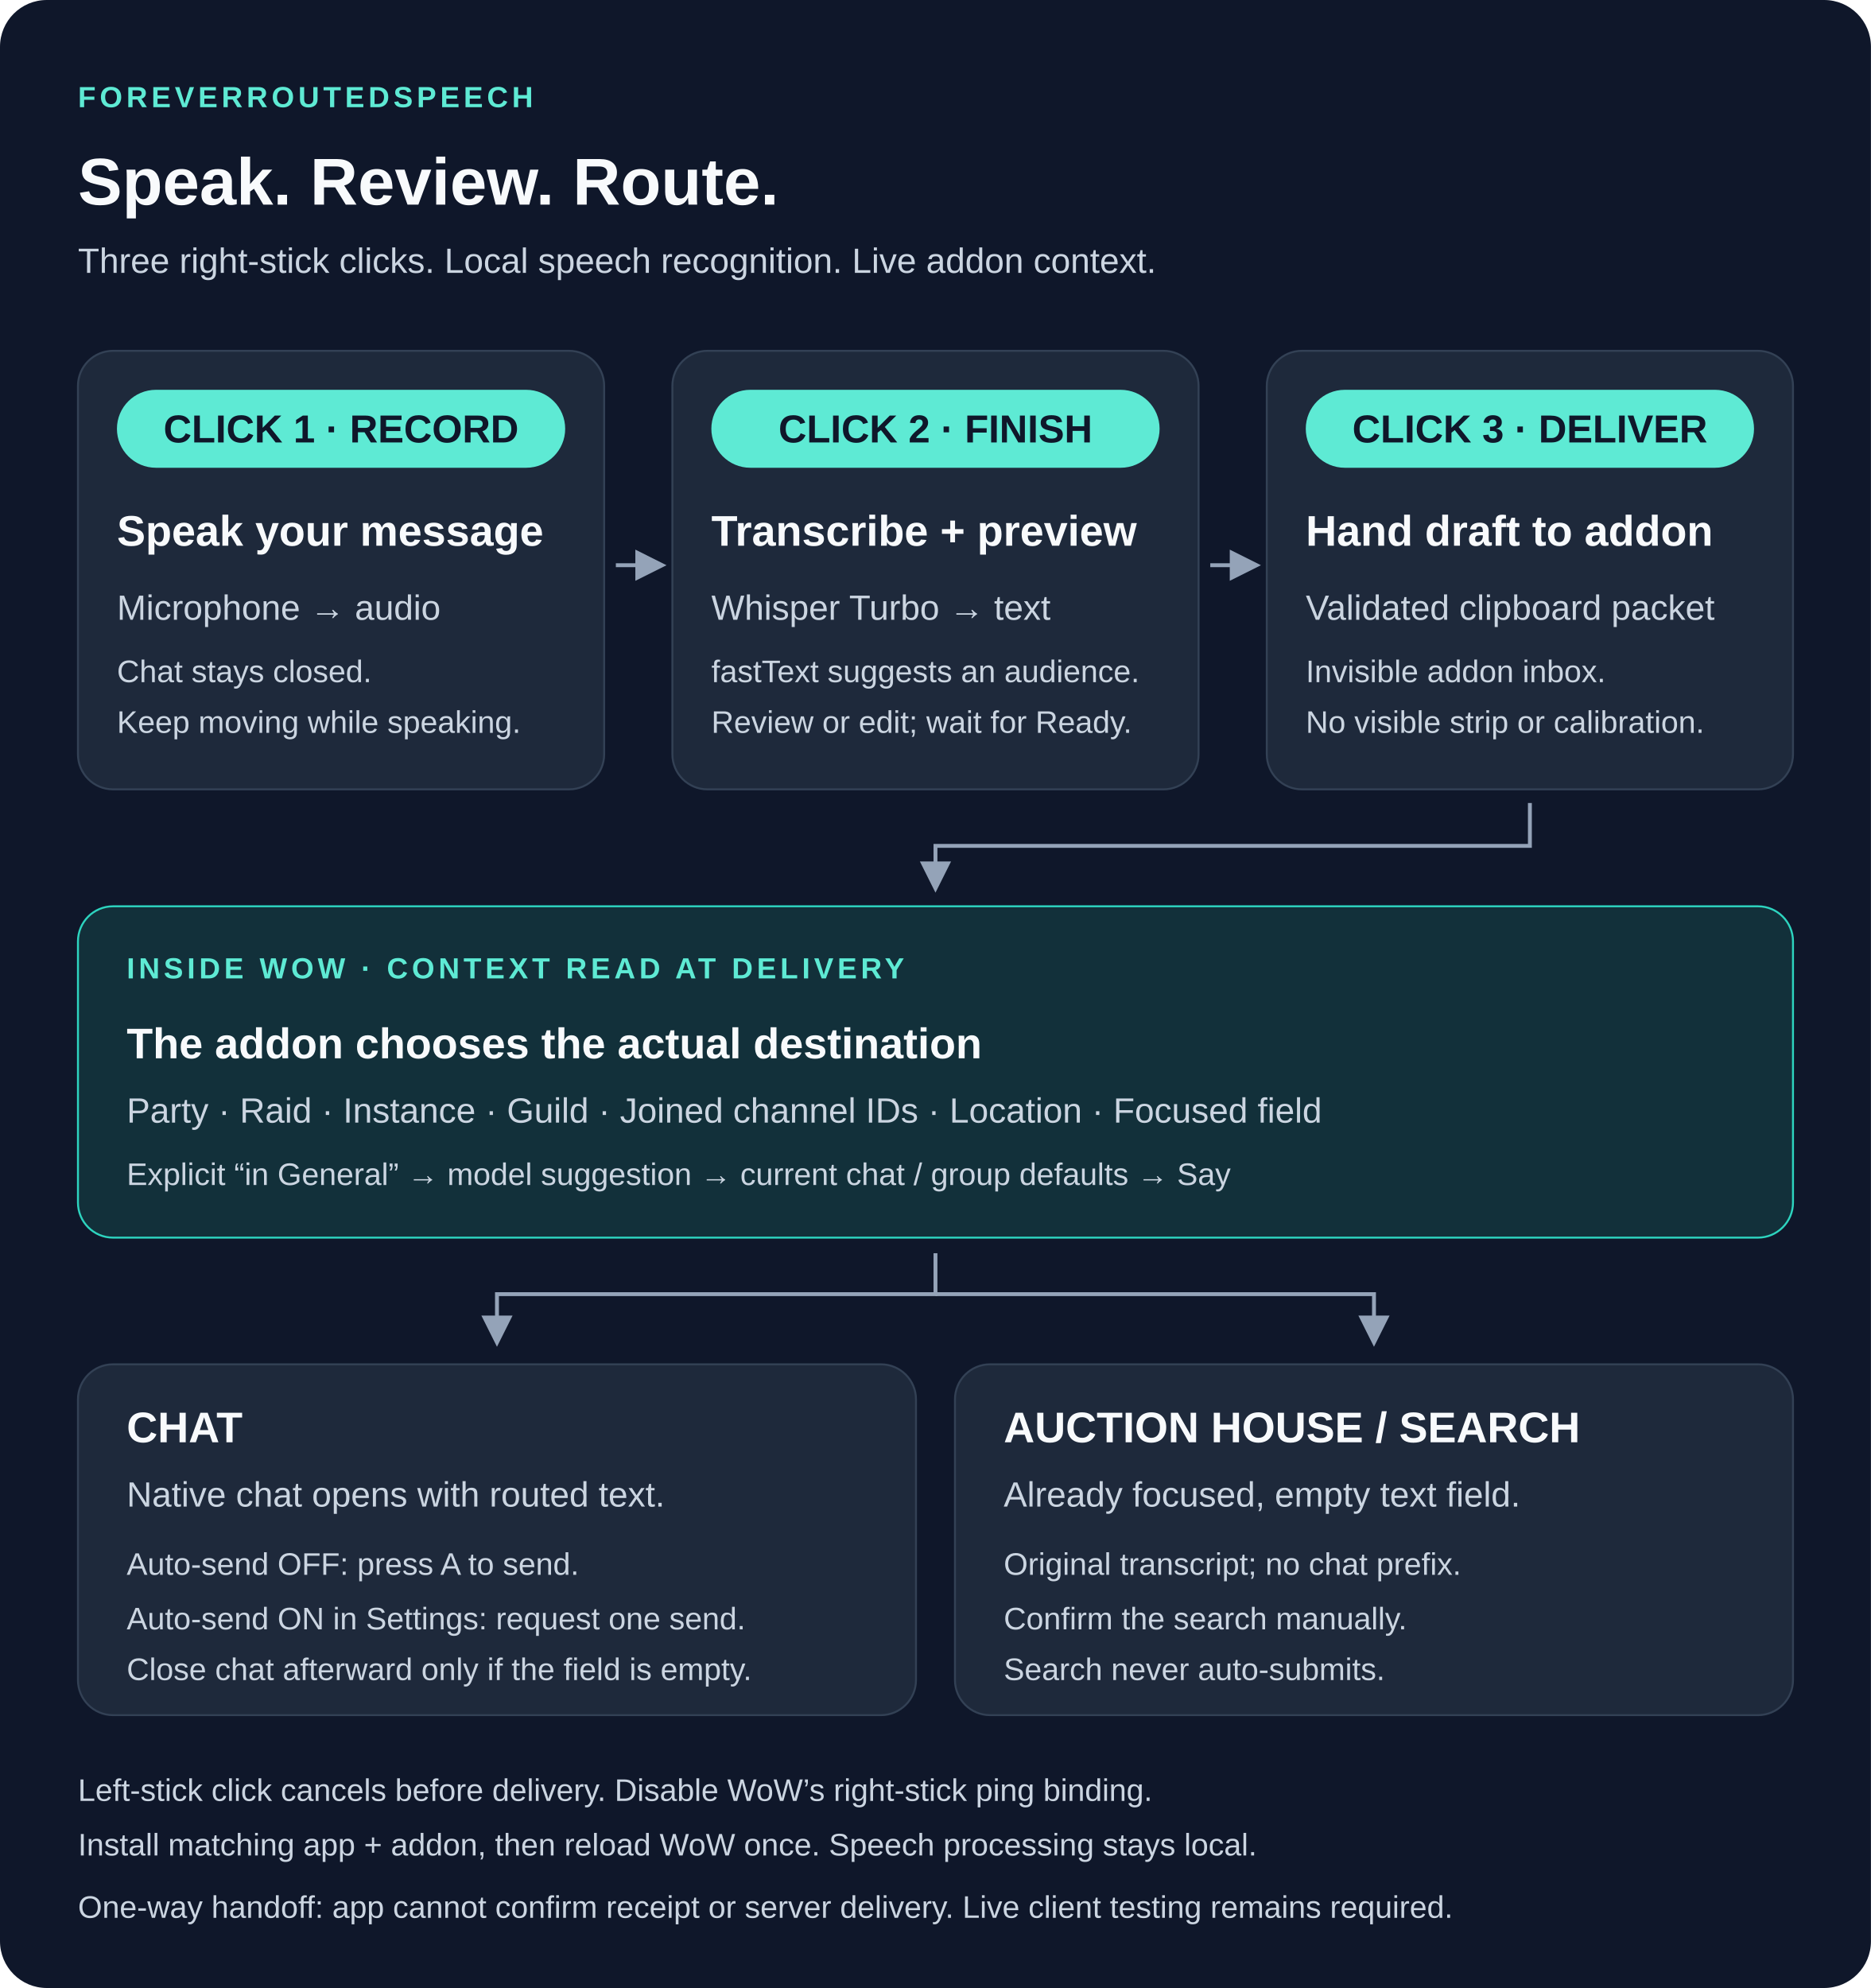
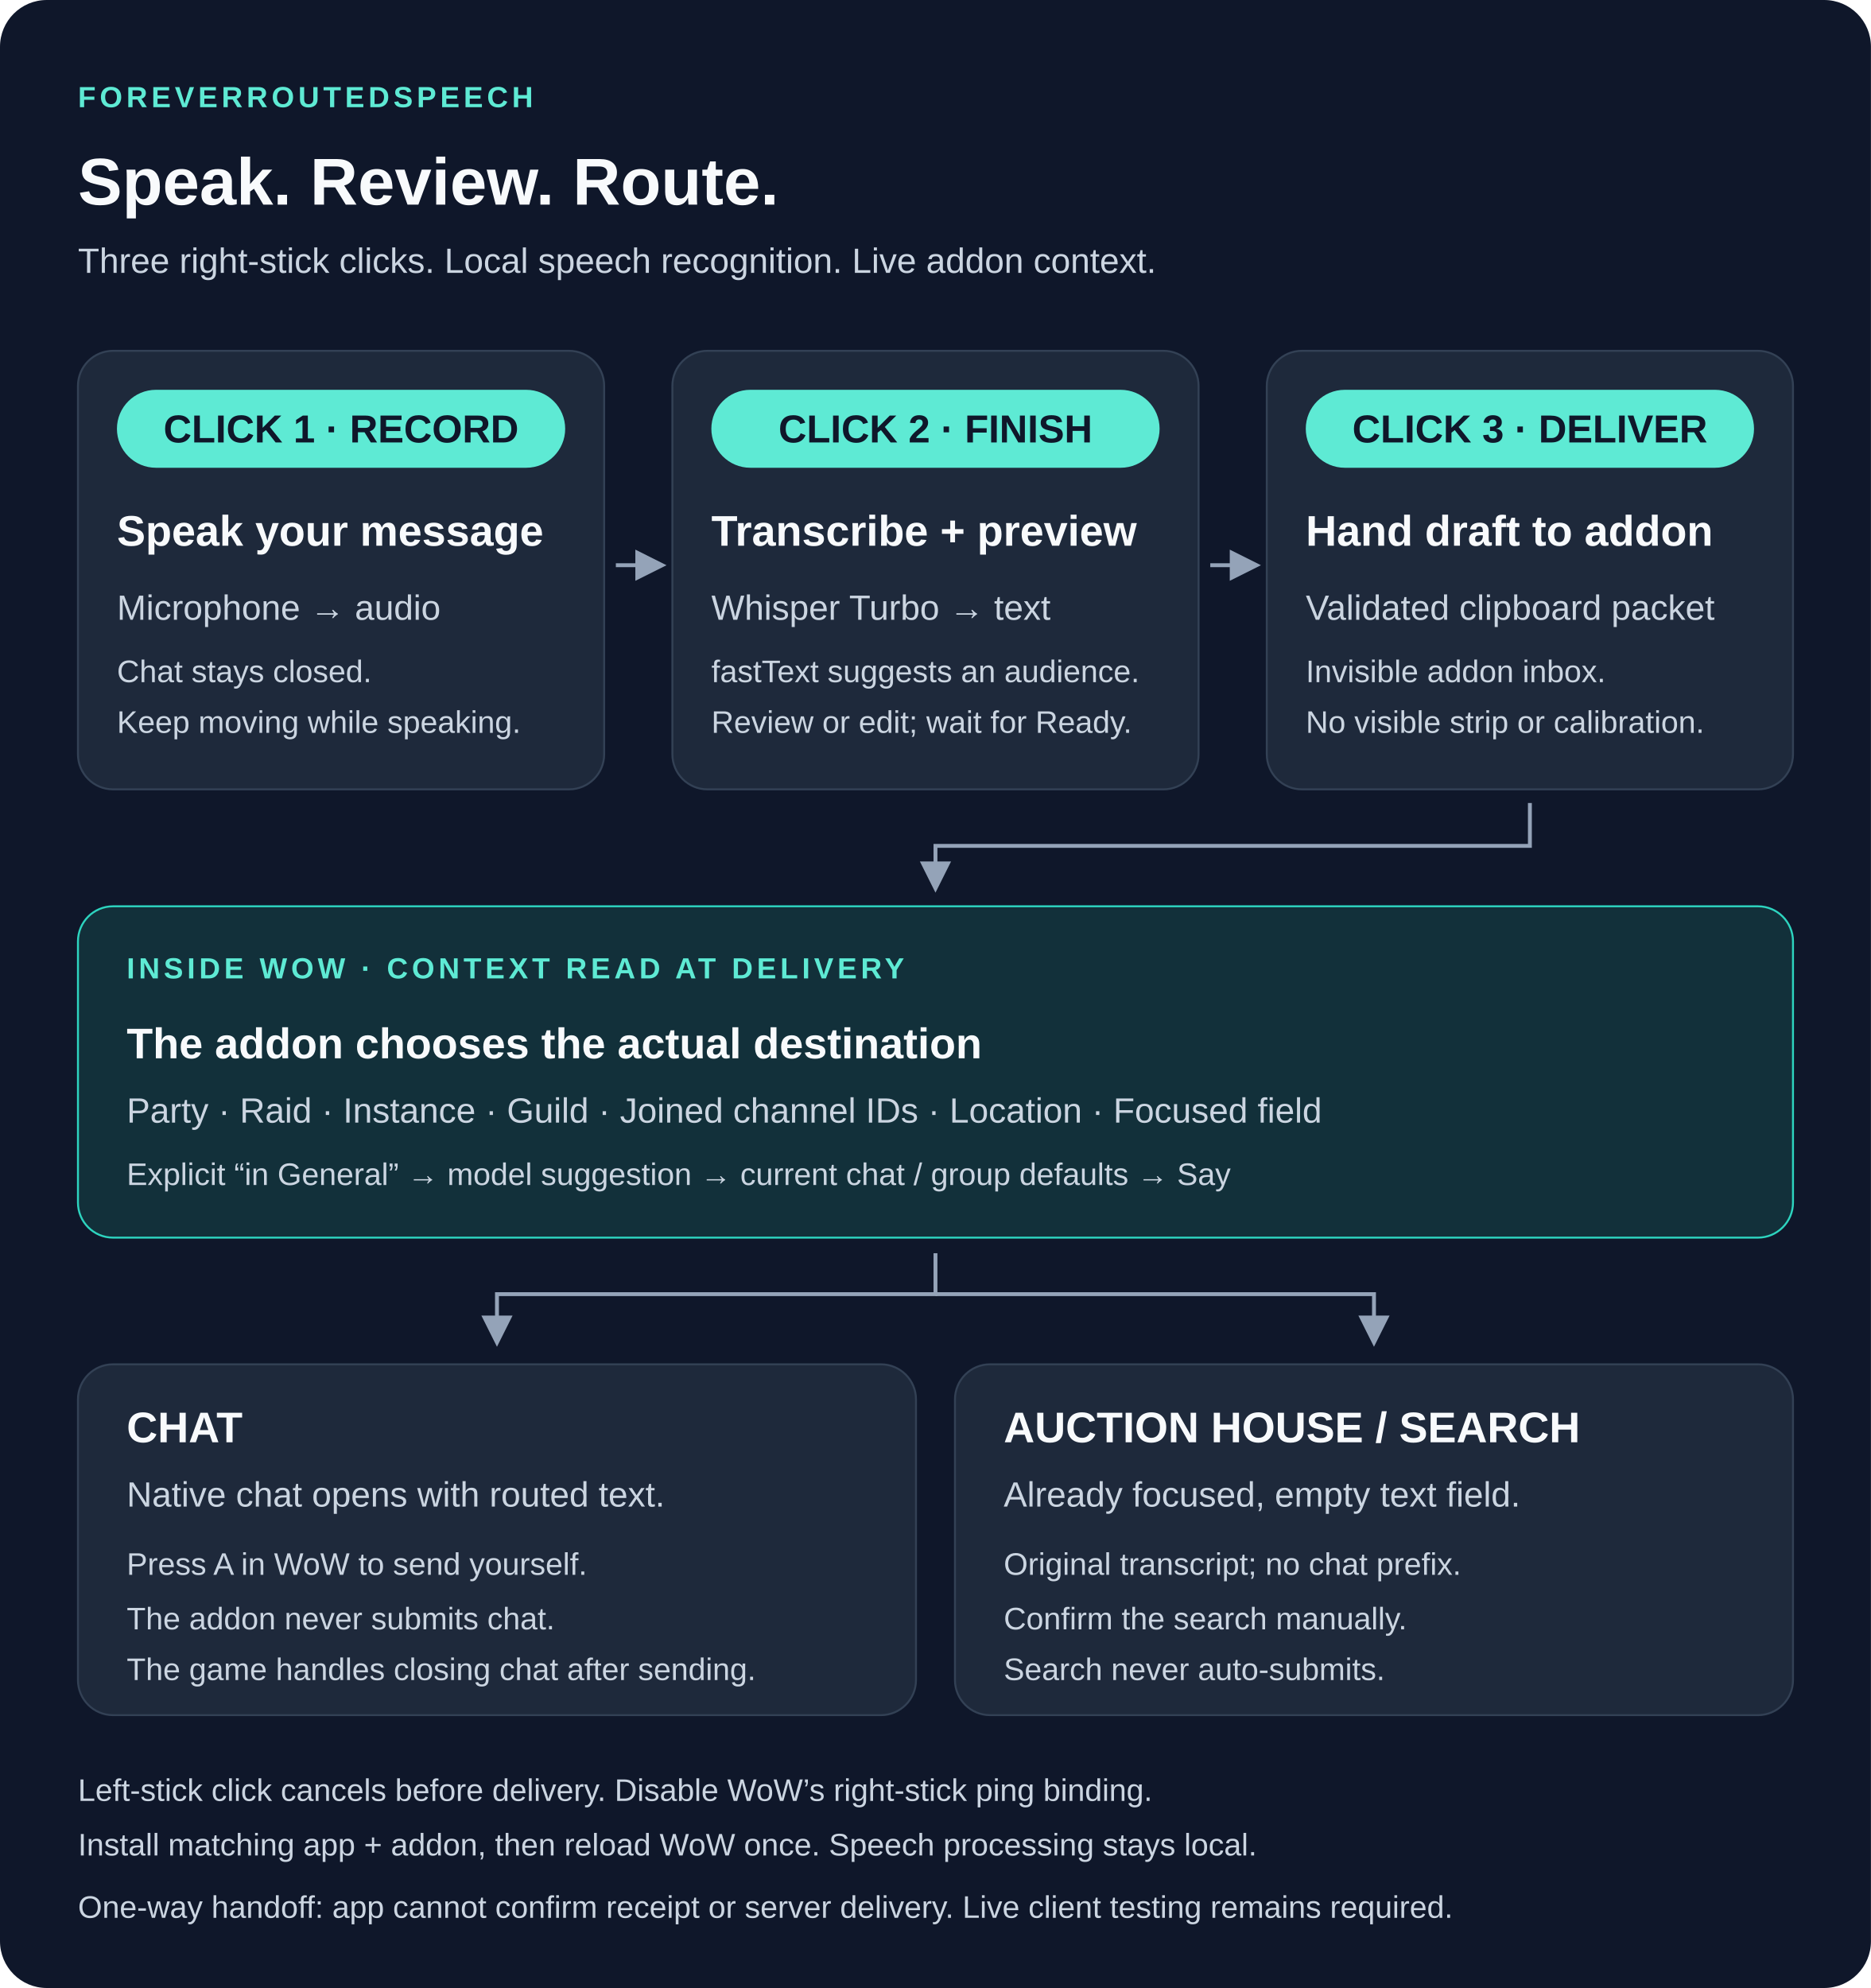
<svg xmlns="http://www.w3.org/2000/svg" width="960" height="1020" viewBox="0 0 960 1020" role="img" aria-labelledby="title desc">
  <defs>
    <marker id="arrow" markerWidth="8" markerHeight="8" refX="6" refY="4" orient="auto">
      <path d="M0 0 L8 4 L0 8" fill="#94a3b8" />
    </marker>
    <style>
      text {font-family:Segoe UI,Arial,sans-serif}
      .title {font-size:34px;font-weight:700;fill:#f8fafc}
      .head {font-size:22px;font-weight:700;fill:#f8fafc}
      .body {font-size:18px;fill:#cbd5e1}
      .small {font-size:16px;fill:#cbd5e1}
      .label {font-size:15px;font-weight:700;letter-spacing:2px;fill:#5eead4}
      .click {font-size:20px;font-weight:700;fill:#0f172a}
      .line {fill:none;stroke:#94a3b8;stroke-width:2;marker-end:url(#arrow)}
    </style>
  </defs>
  <rect width="960" height="1020" rx="24" fill="#0f172a" />
  <text x="40" y="55" class="label">FOREVERROUTEDSPEECH</text>
  <text x="40" y="105" class="title">Speak. Review. Route.</text>
  <text x="40" y="140" class="body">Three right-stick clicks. Local speech recognition. Live addon context.</text>
  <rect x="40" y="180" width="270" height="225" rx="18" fill="#1e293b" stroke="#334155" />
  <rect x="60" y="200" width="230" height="40" rx="20" fill="#5eead4" />
  <text x="175" y="227" text-anchor="middle" class="click">CLICK 1 · RECORD</text>
  <text x="60" y="280" class="head">Speak your message</text>
  <text x="60" y="318" class="body">Microphone → audio</text>
  <text x="60" y="350" class="small">Chat stays closed.</text>
  <text x="60" y="376" class="small">Keep moving while speaking.</text>
  <path d="M316 290 H338" class="line" />
  <rect x="345" y="180" width="270" height="225" rx="18" fill="#1e293b" stroke="#334155" />
  <rect x="365" y="200" width="230" height="40" rx="20" fill="#5eead4" />
  <text x="480" y="227" text-anchor="middle" class="click">CLICK 2 · FINISH</text>
  <text x="365" y="280" class="head">Transcribe + preview</text>
  <text x="365" y="318" class="body">Whisper Turbo → text</text>
  <text x="365" y="350" class="small">fastText suggests an audience.</text>
  <text x="365" y="376" class="small">Review or edit; wait for Ready.</text>
  <path d="M621 290 H643" class="line" />
  <rect x="650" y="180" width="270" height="225" rx="18" fill="#1e293b" stroke="#334155" />
  <rect x="670" y="200" width="230" height="40" rx="20" fill="#5eead4" />
  <text x="785" y="227" text-anchor="middle" class="click">CLICK 3 · DELIVER</text>
  <text x="670" y="280" class="head">Hand draft to addon</text>
  <text x="670" y="318" class="body">Validated clipboard packet</text>
  <text x="670" y="350" class="small">Invisible addon inbox.</text>
  <text x="670" y="376" class="small">No visible strip or calibration.</text>
  <path d="M785 412 V434 H480 V454" class="line" />
  <rect x="40" y="465" width="880" height="170" rx="18" fill="#12303a" stroke="#2dd4bf" />
  <text x="65" y="502" class="label">INSIDE WOW · CONTEXT READ AT DELIVERY</text>
  <text x="65" y="543" class="head">The addon chooses the actual destination</text>
  <text x="65" y="576" class="body">Party · Raid · Instance · Guild · Joined channel IDs · Location · Focused field</text>
  <text x="65" y="608" class="small">Explicit “in General” → model suggestion → current chat / group defaults → Say</text>
  <path d="M480 643 V664 H255 V687" class="line" />
  <path d="M480 664 H705 V687" class="line" />
  <rect x="40" y="700" width="430" height="180" rx="18" fill="#1e293b" stroke="#334155" />
  <text x="65" y="740" class="head">CHAT</text>
  <text x="65" y="773" class="body">Native chat opens with routed text.</text>
-   <text x="65" y="808" class="small">Auto-send OFF: press A to send.</text>
-   <text x="65" y="836" class="small">Auto-send ON in Settings: request one send.</text>
-   <text x="65" y="862" class="small">Close chat afterward only if the field is empty.</text>
+   <text x="65" y="808" class="small">Press A in WoW to send yourself.</text>
+   <text x="65" y="836" class="small">The addon never submits chat.</text>
+   <text x="65" y="862" class="small">The game handles closing chat after sending.</text>
  <rect x="490" y="700" width="430" height="180" rx="18" fill="#1e293b" stroke="#334155" />
  <text x="515" y="740" class="head">AUCTION HOUSE / SEARCH</text>
  <text x="515" y="773" class="body">Already focused, empty text field.</text>
  <text x="515" y="808" class="small">Original transcript; no chat prefix.</text>
  <text x="515" y="836" class="small">Confirm the search manually.</text>
  <text x="515" y="862" class="small">Search never auto-submits.</text>
  <text x="40" y="924" class="small">Left-stick click cancels before delivery. Disable WoW’s right-stick ping binding.</text>
  <text x="40" y="952" class="small">Install matching app + addon, then reload WoW once. Speech processing stays local.</text>
  <text x="40" y="984" class="small">One-way handoff: app cannot confirm receipt or server delivery. Live client testing remains required.</text>
</svg>
